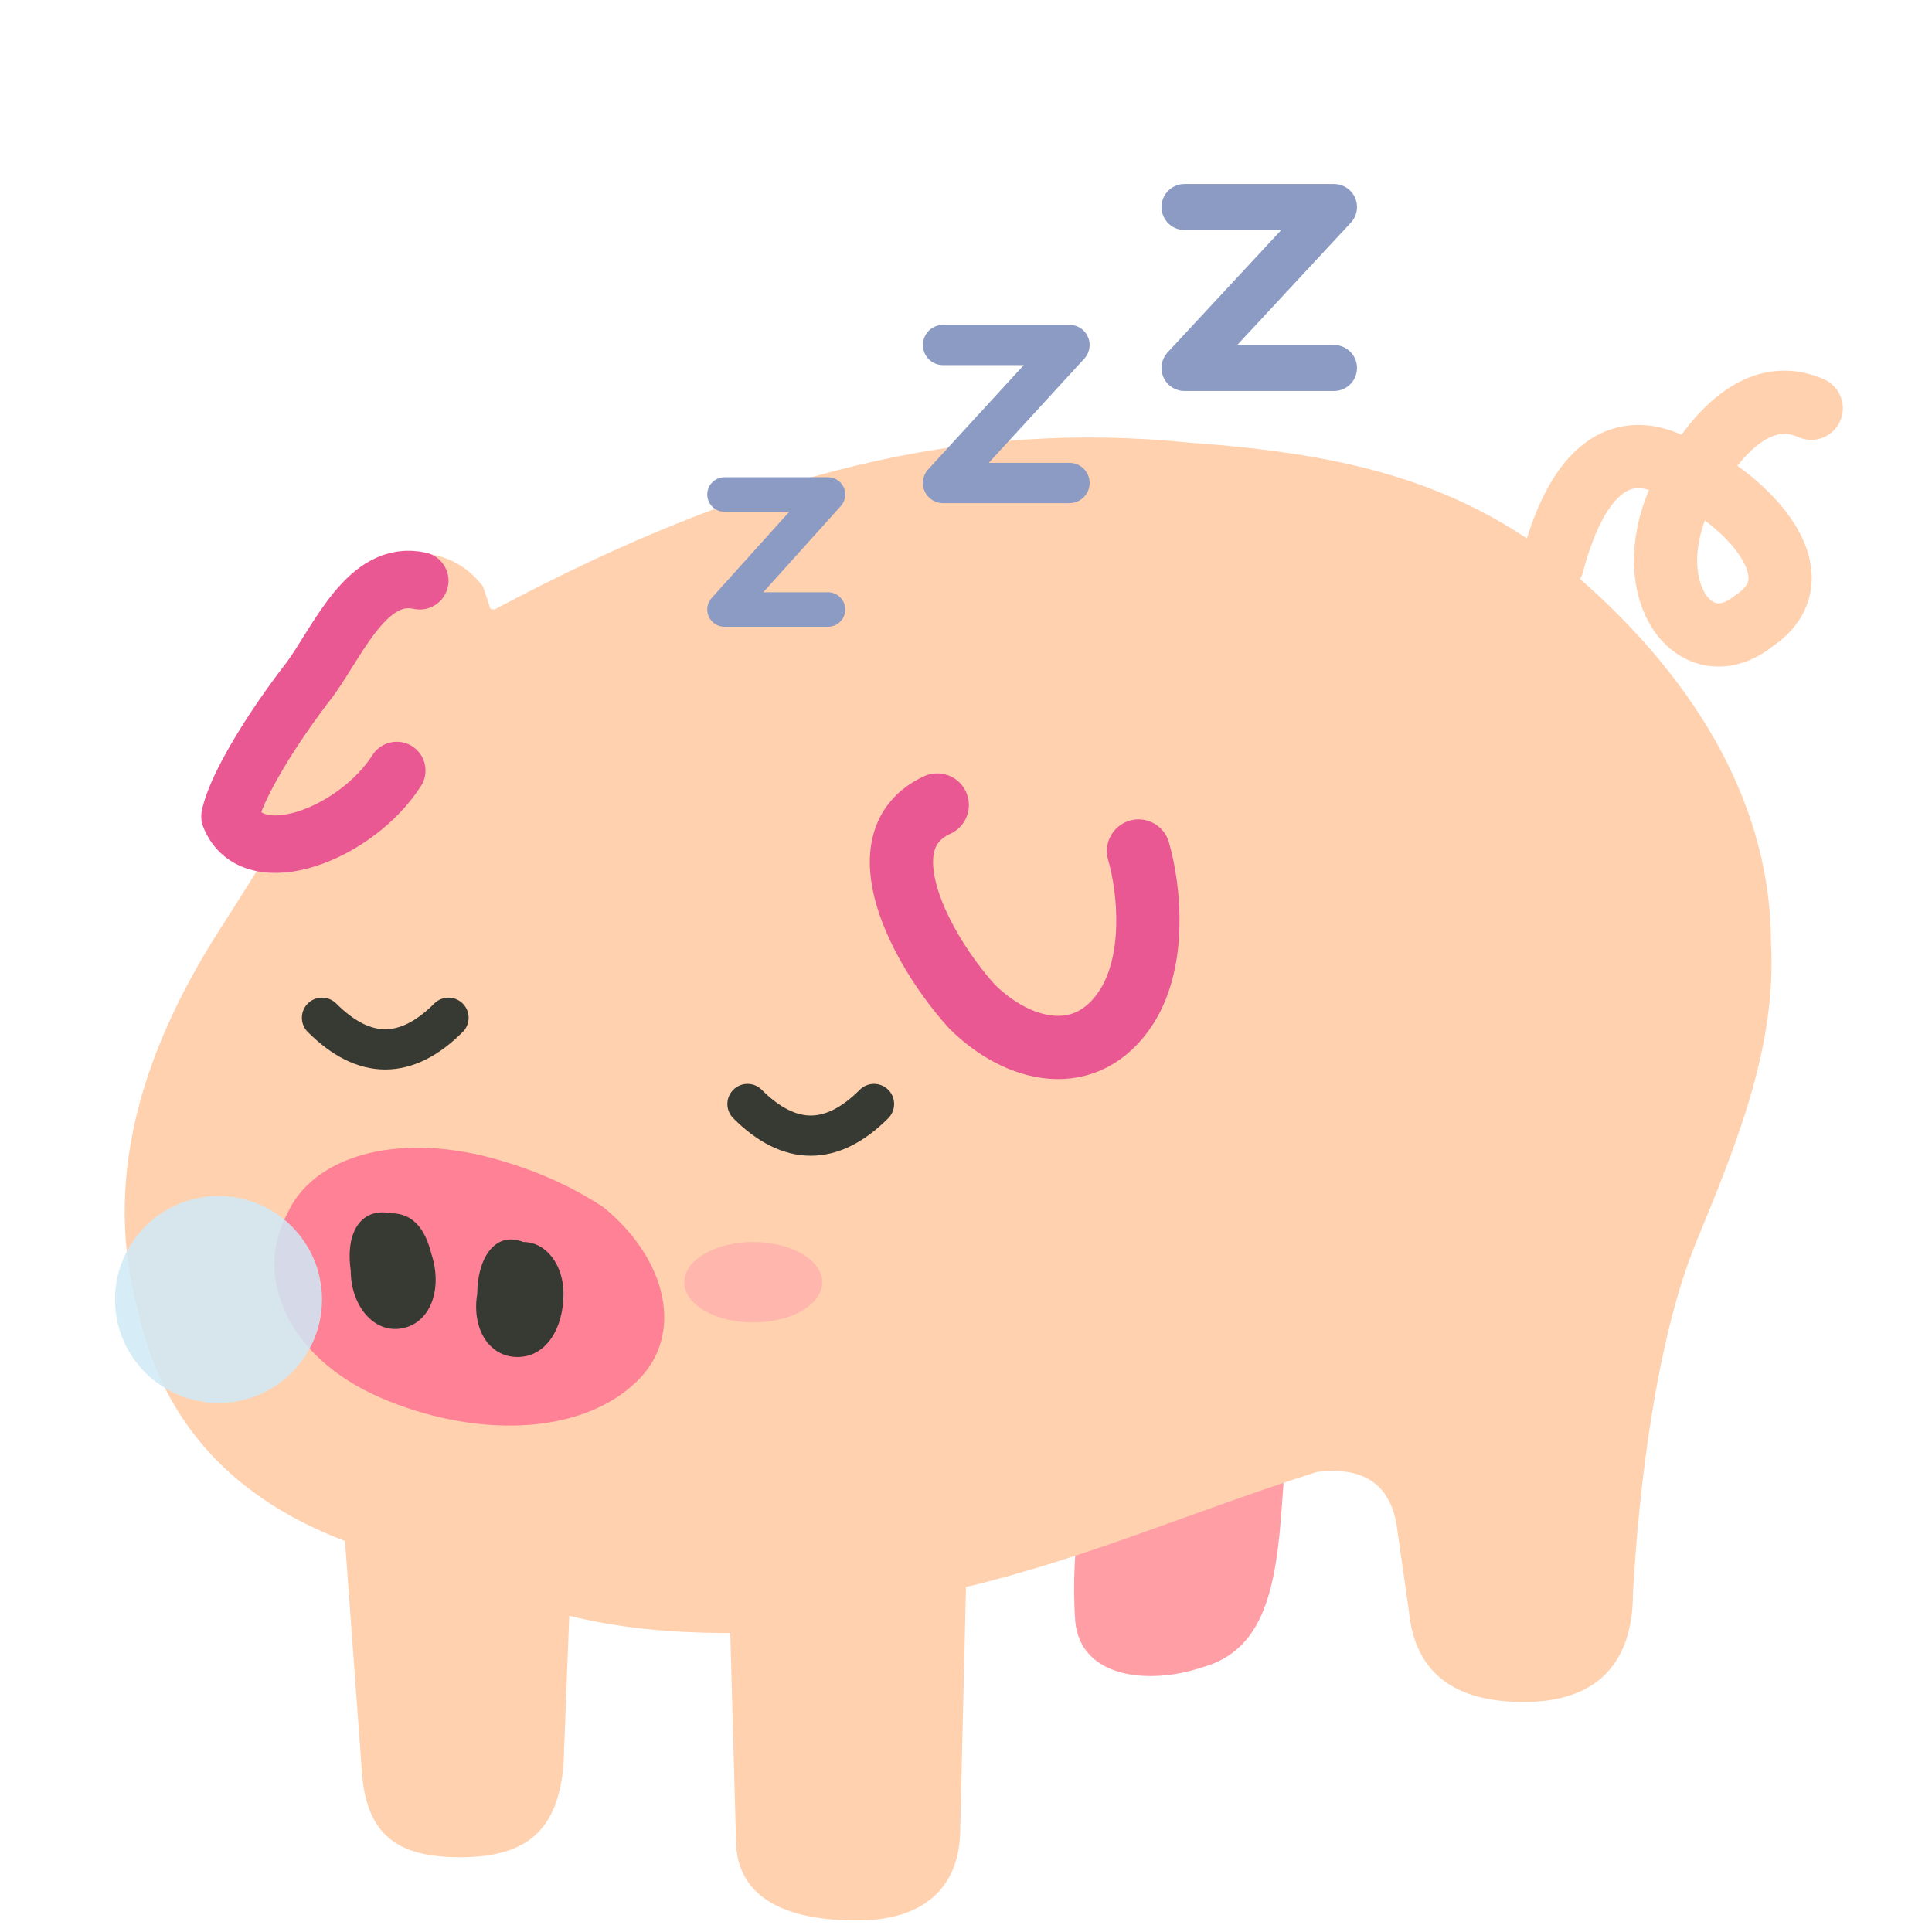
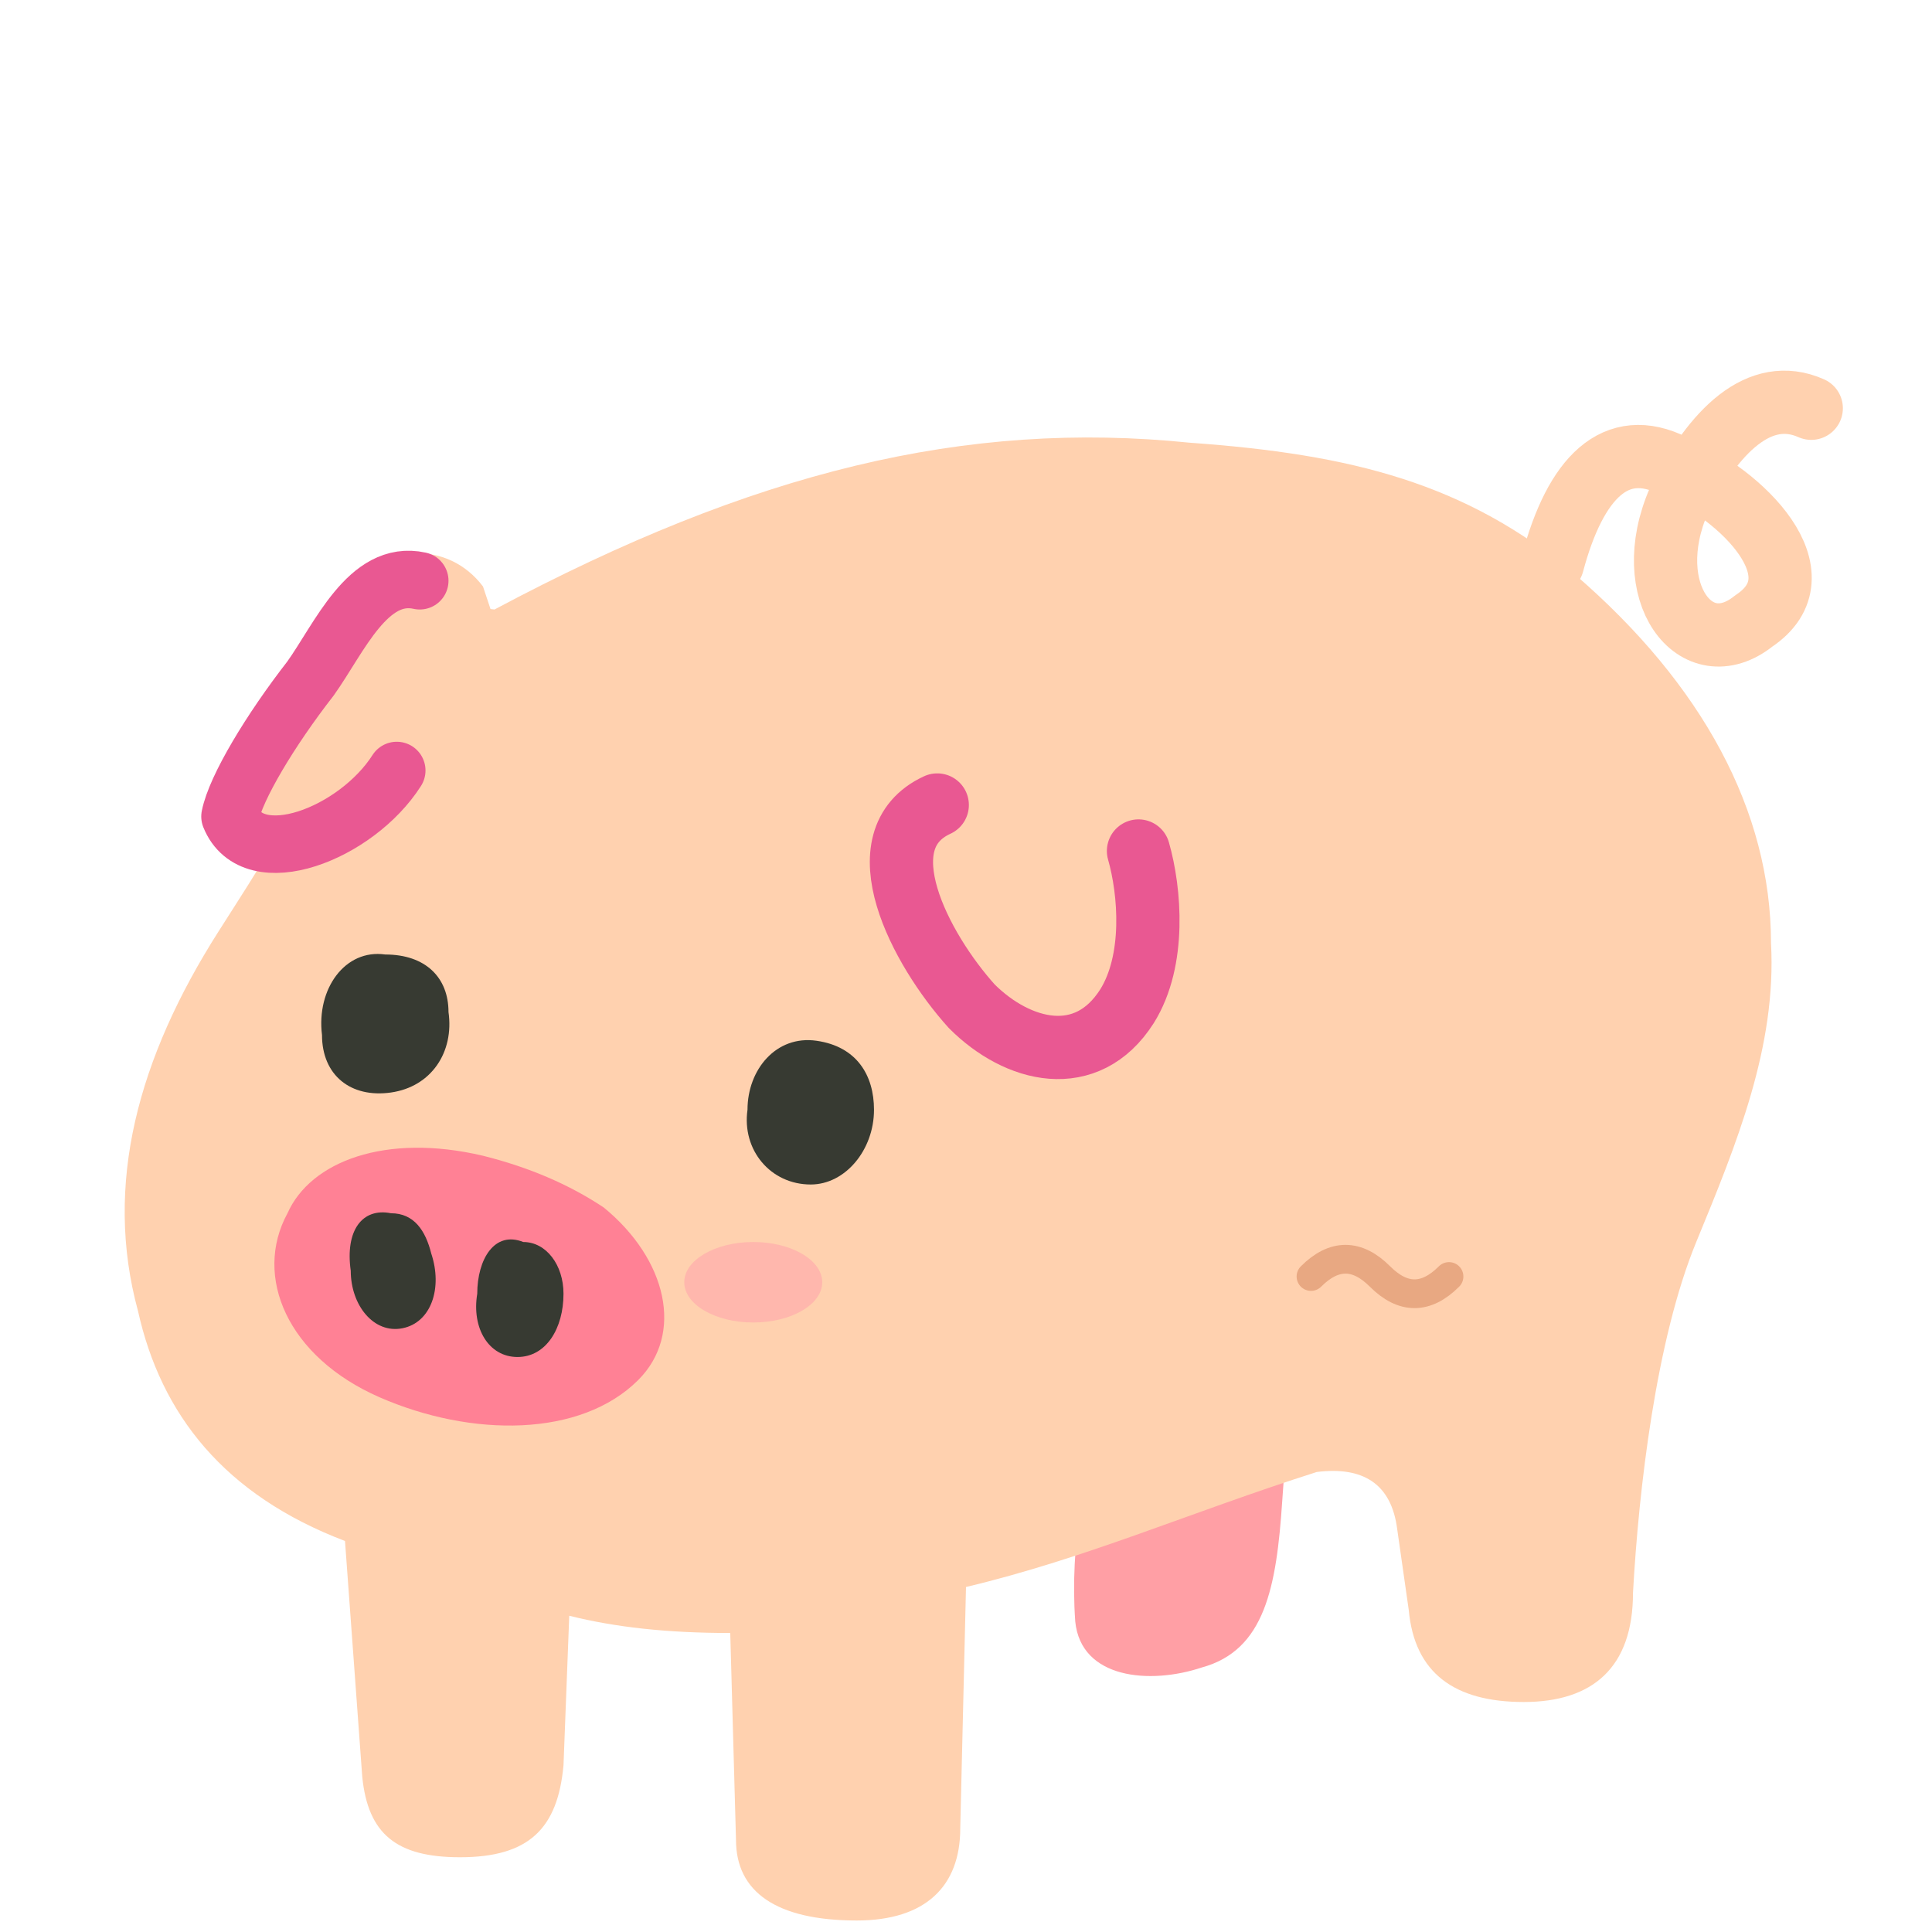
- <svg xmlns="http://www.w3.org/2000/svg" viewBox="24 -36 336 336" width="128" height="128" role="img" aria-label="睡着了">
+ <svg xmlns="http://www.w3.org/2000/svg" viewBox="24 -36 336 336" width="128" height="128" role="img" aria-label="饿了 · 一级">
  <style>
    .eye{animation:blink 4.2s infinite;transform-box:fill-box;transform-origin:50% 50%}
    .tail{animation:wag 1.4s ease-in-out infinite;transform-origin:296px 64px}
    .ear2{animation:flick 5.2s ease-in-out infinite;transform-origin:205px 108px}
    @keyframes blink{0%,90%,100%{transform:scaleY(1)}93%{transform:scaleY(.1)}}
    @keyframes wag{50%{transform:rotate(14deg)}}
    @keyframes flick{0%,80%,100%{transform:rotate(0)}85%{transform:rotate(-12deg)}90%{transform:rotate(4deg)}}
-     .breathe{animation:breathe 3.6s ease-in-out infinite;transform-origin:190px 298px}
-     .tail{animation:none}.ear2{animation:none}
-     .bubble{animation:bubble 3.6s ease-in-out infinite;transform-box:fill-box;transform-origin:100% 50%}
-     .z1{animation:z 3.6s ease-out infinite}.z2{animation:z 3.6s ease-out -1.2s infinite}.z3{animation:z 3.6s ease-out -2.4s infinite}
-     @keyframes breathe{0%,100%{transform:scale(1) rotate(0)}50%{transform:scale(1.025,.97) rotate(1deg)}}
-     @keyframes bubble{0%,100%{transform:scale(.3)}50%{transform:scale(1)}}
-     @keyframes z{0%{opacity:0;transform:translate(0,14px)}30%{opacity:1}100%{opacity:0;transform:translate(24px,-36px)}}
+     .look{animation:scan 3.2s ease-in-out infinite;transform-origin:190px 298px}
+     .growl{animation:growl 1.6s ease-in-out infinite}
+     @keyframes scan{0%,100%{transform:rotate(0)}30%{transform:rotate(-2.5deg)}65%{transform:rotate(1.5deg)}}
+     @keyframes growl{0%,100%{opacity:.35}30%,60%{opacity:1}}
    @media (prefers-reduced-motion:reduce){*{animation:none!important}}
  </style>
-   <g class="breathe">
+   <g class="look">
    <g class="pig" stroke-linecap="round" stroke-linejoin="round">
      <path fill="#FF9FA5" d="M214 210C213 221 210 232 211 246C212 256 224 257 233 254C244 251 246 240 247 225L248 211Z" />
      <path class="tail" d="M294 62C298 47 305 40 315 45C327 50 341 64 329 72C319 80 309 67 316 51C322 39 330 31 339 35" fill="none" stroke="#FFD1AF" stroke-width="11" />
      <path fill="#FFD1AF" d="M110 70C155 46 192 37 231 41C259 43 279 48 298 64C320 83 332 105 332 128C333 146 326 163 319 180C312 197 309 223 308 241C308 254 301 260 289 260C277 260 270 255 269 244L267 230C266 222 261 219 253 220C231 227 213 235 192 240L191 282C191 292 185 298 173 298C159 298 152 293 152 284L151 248C140 248 131 247 123 245L122 271C121 282 116 287 104 287C93 287 88 283 87 273L84 232C63 224 52 210 48 192C42 170 48 148 62 126C69 115 75 106 80 94C87 79 96 68 110 70Z" />
      <path fill="#FFD1AF" d="M63 107C64 97 75 81 84 68C90 58 102 58 108 66L115 87L90 113Z" />
      <path class="ear1" d="M97 65C88 63 83 75 78 82C71 91 65 101 64 106C68 116 86 109 93 98" fill="none" stroke="#E95892" stroke-width="10" />
      <path class="ear2" d="M187 104C174 110 184 129 193 139C201 147 213 150 220 139C225 131 224 119 222 112" fill="none" stroke="#E95892" stroke-width="11" />
-       <path d="M80 141Q91 152 102 141M154 156Q165 167 176 156" fill="none" stroke="#373A32" stroke-width="7" />
+       <path class="eye" fill="#373A32" d="M91 130C84 129 79 136 80 144C80 151 85 155 92 154C99 153 103 147 102 140C102 134 98 130 91 130Z" />
+       <path class="eye" fill="#373A32" d="M166 145C159 144 154 150 154 157C153 164 158 170 165 170C171 170 176 164 176 157C176 151 173 146 166 145Z" />
      <g class="snout">
        <path fill="#FF8195" d="M108 165C91 161 78 166 74 175C68 186 74 200 90 207C106 214 125 214 135 204C143 196 140 183 129 174C123 170 116 167 108 165Z" />
        <path fill="#373A32" d="M92 175C87 174 84 178 85 185C85 191 89 196 94 195C99 194 101 188 99 182C98 178 96 175 92 175Z" />
        <path fill="#373A32" d="M115 180C110 178 107 183 107 189C106 195 109 200 114 200C119 200 122 195 122 189C122 184 119 180 115 180Z" />
      </g>
      <ellipse class="blush" cx="155" cy="187" rx="12" ry="7" fill="#FFAFAC" opacity=".75" />
-       <circle class="bubble" cx="62" cy="190" r="18" fill="#CFEAF7" opacity=".85" />
    </g>
  </g>
-   <g fill="none" stroke="#8C9BC4" stroke-linecap="round" stroke-linejoin="round">
-     <path class="z1" d="M150 50h18l-18 20h18" stroke-width="6" />
-     <path class="z2" d="M188 24h22l-22 24h22" stroke-width="7" />
-     <path class="z3" d="M230 0h26l-26 28h26" stroke-width="8" />
-   </g>
+   <path class="growl" d="M252 186q6-6 12 0t12 0" fill="none" stroke="#E8A882" stroke-width="5" stroke-linecap="round" />
</svg>
